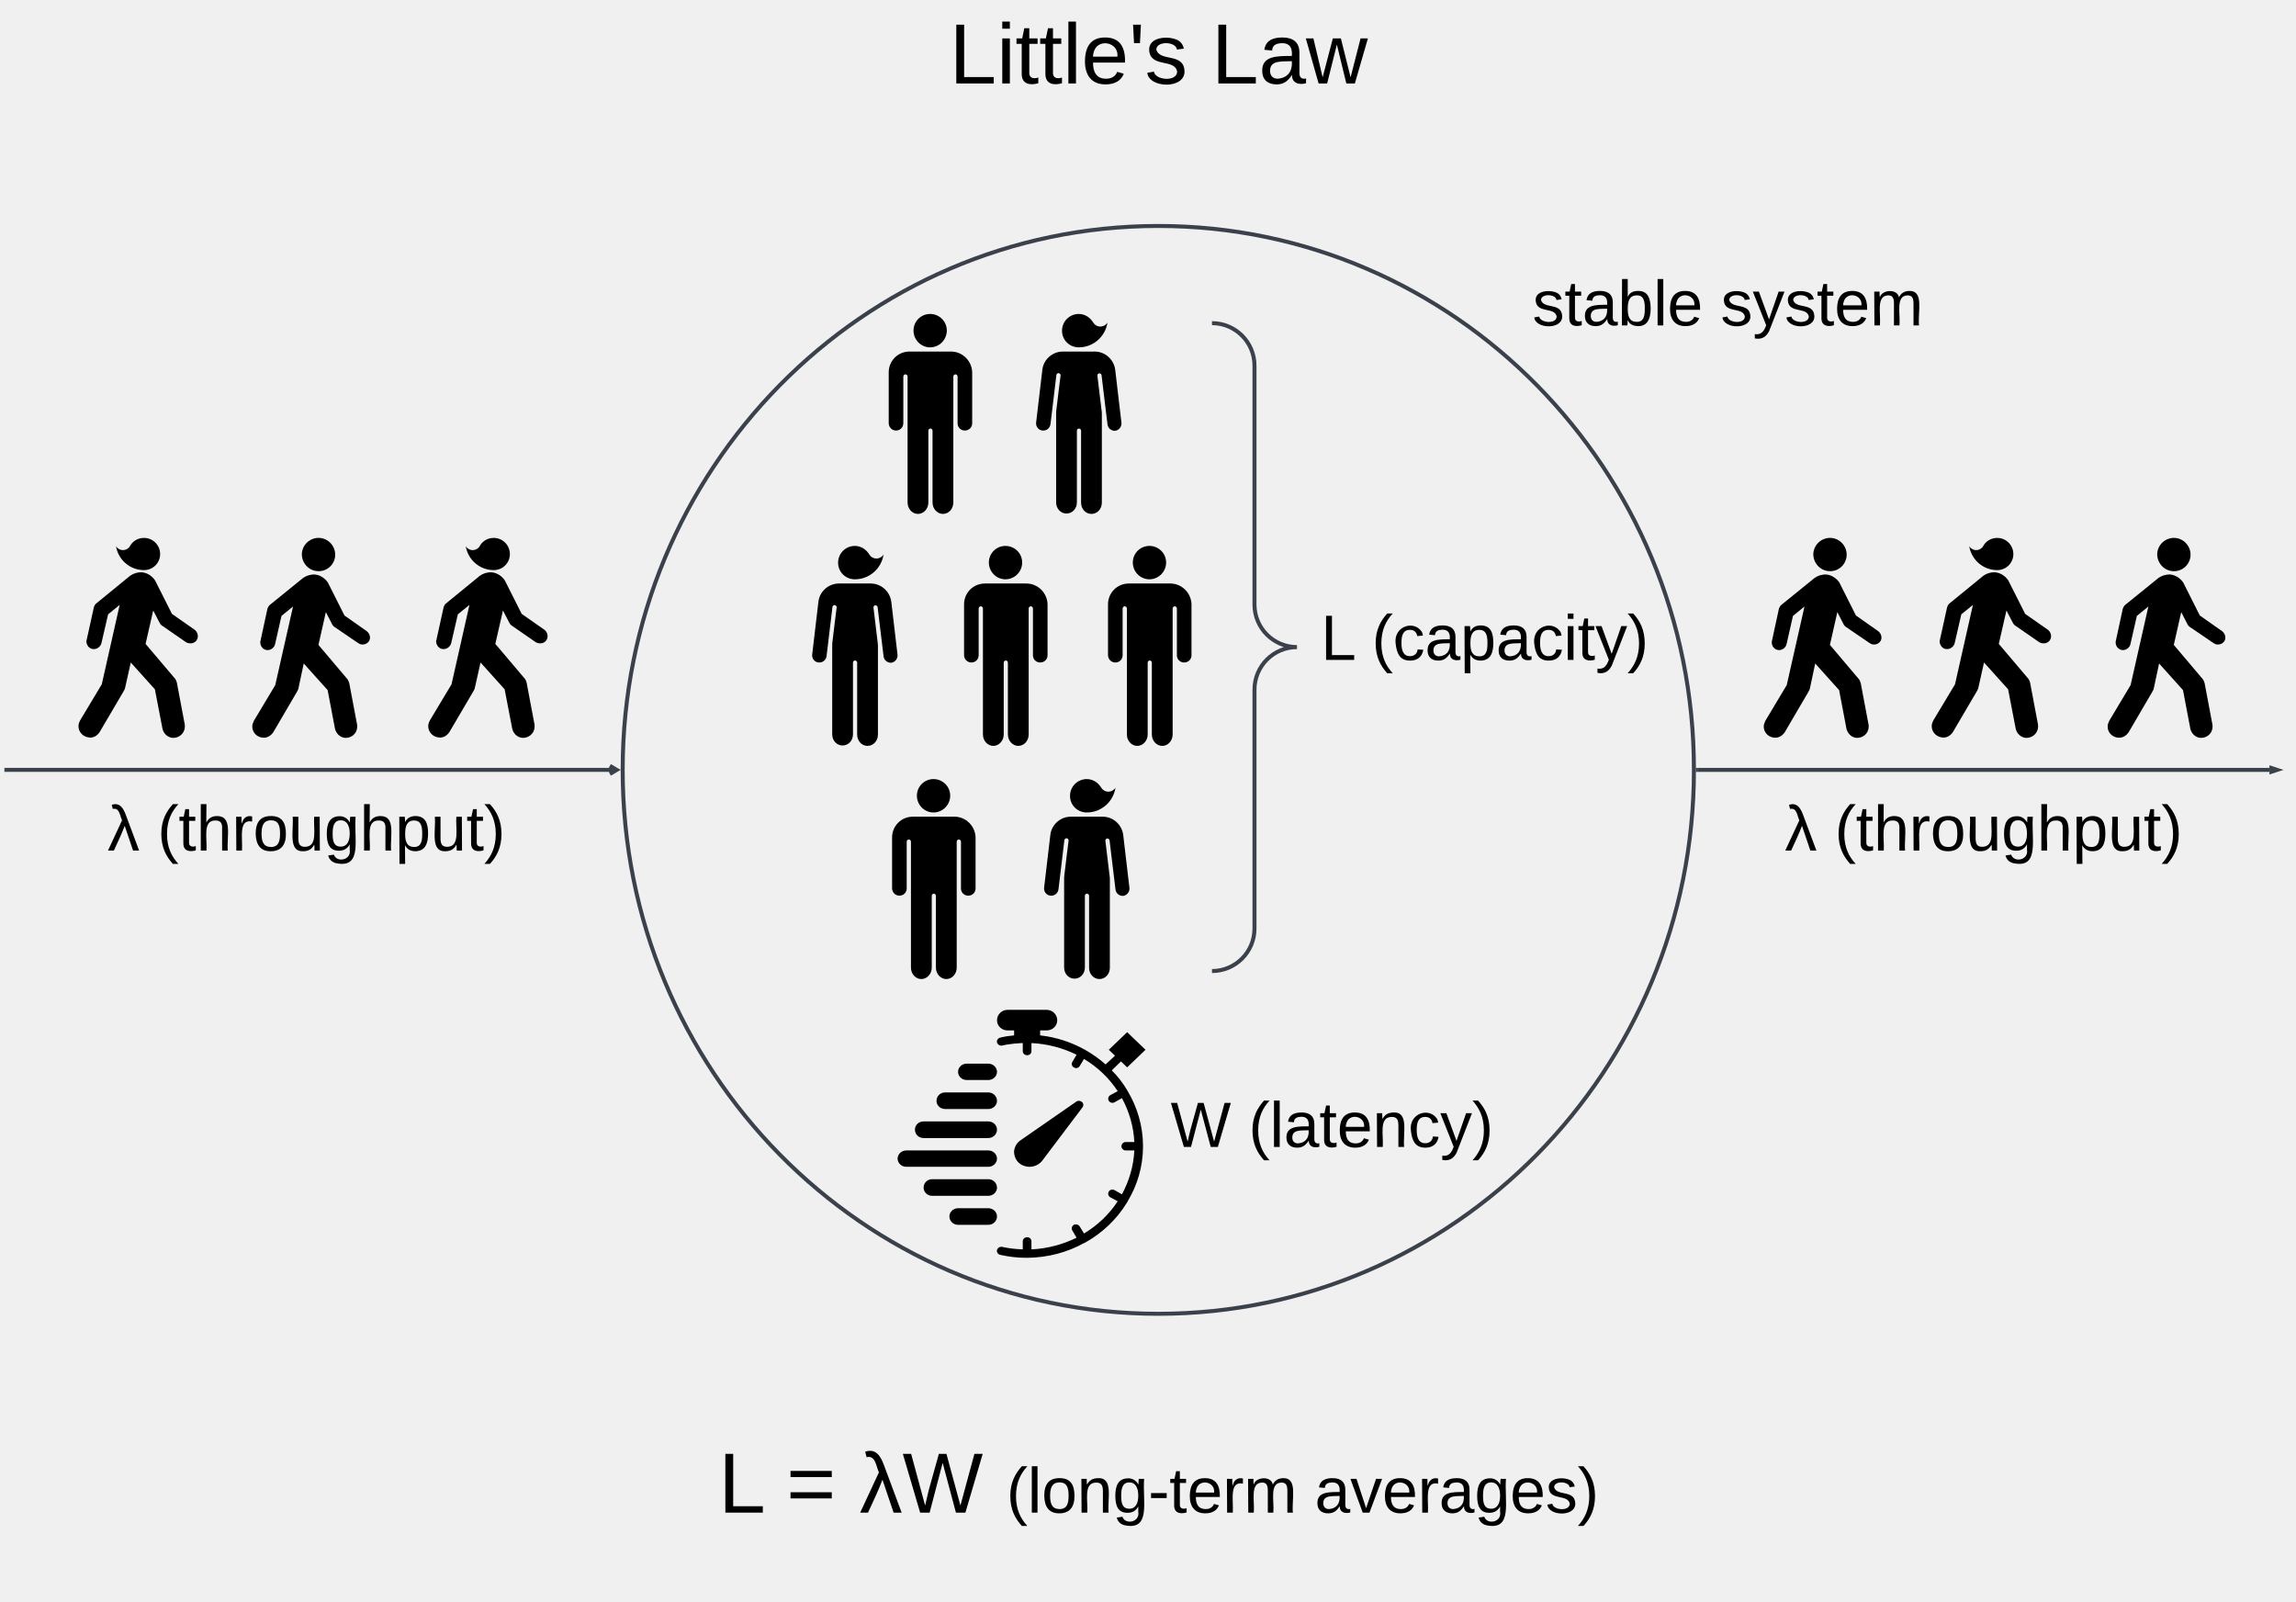
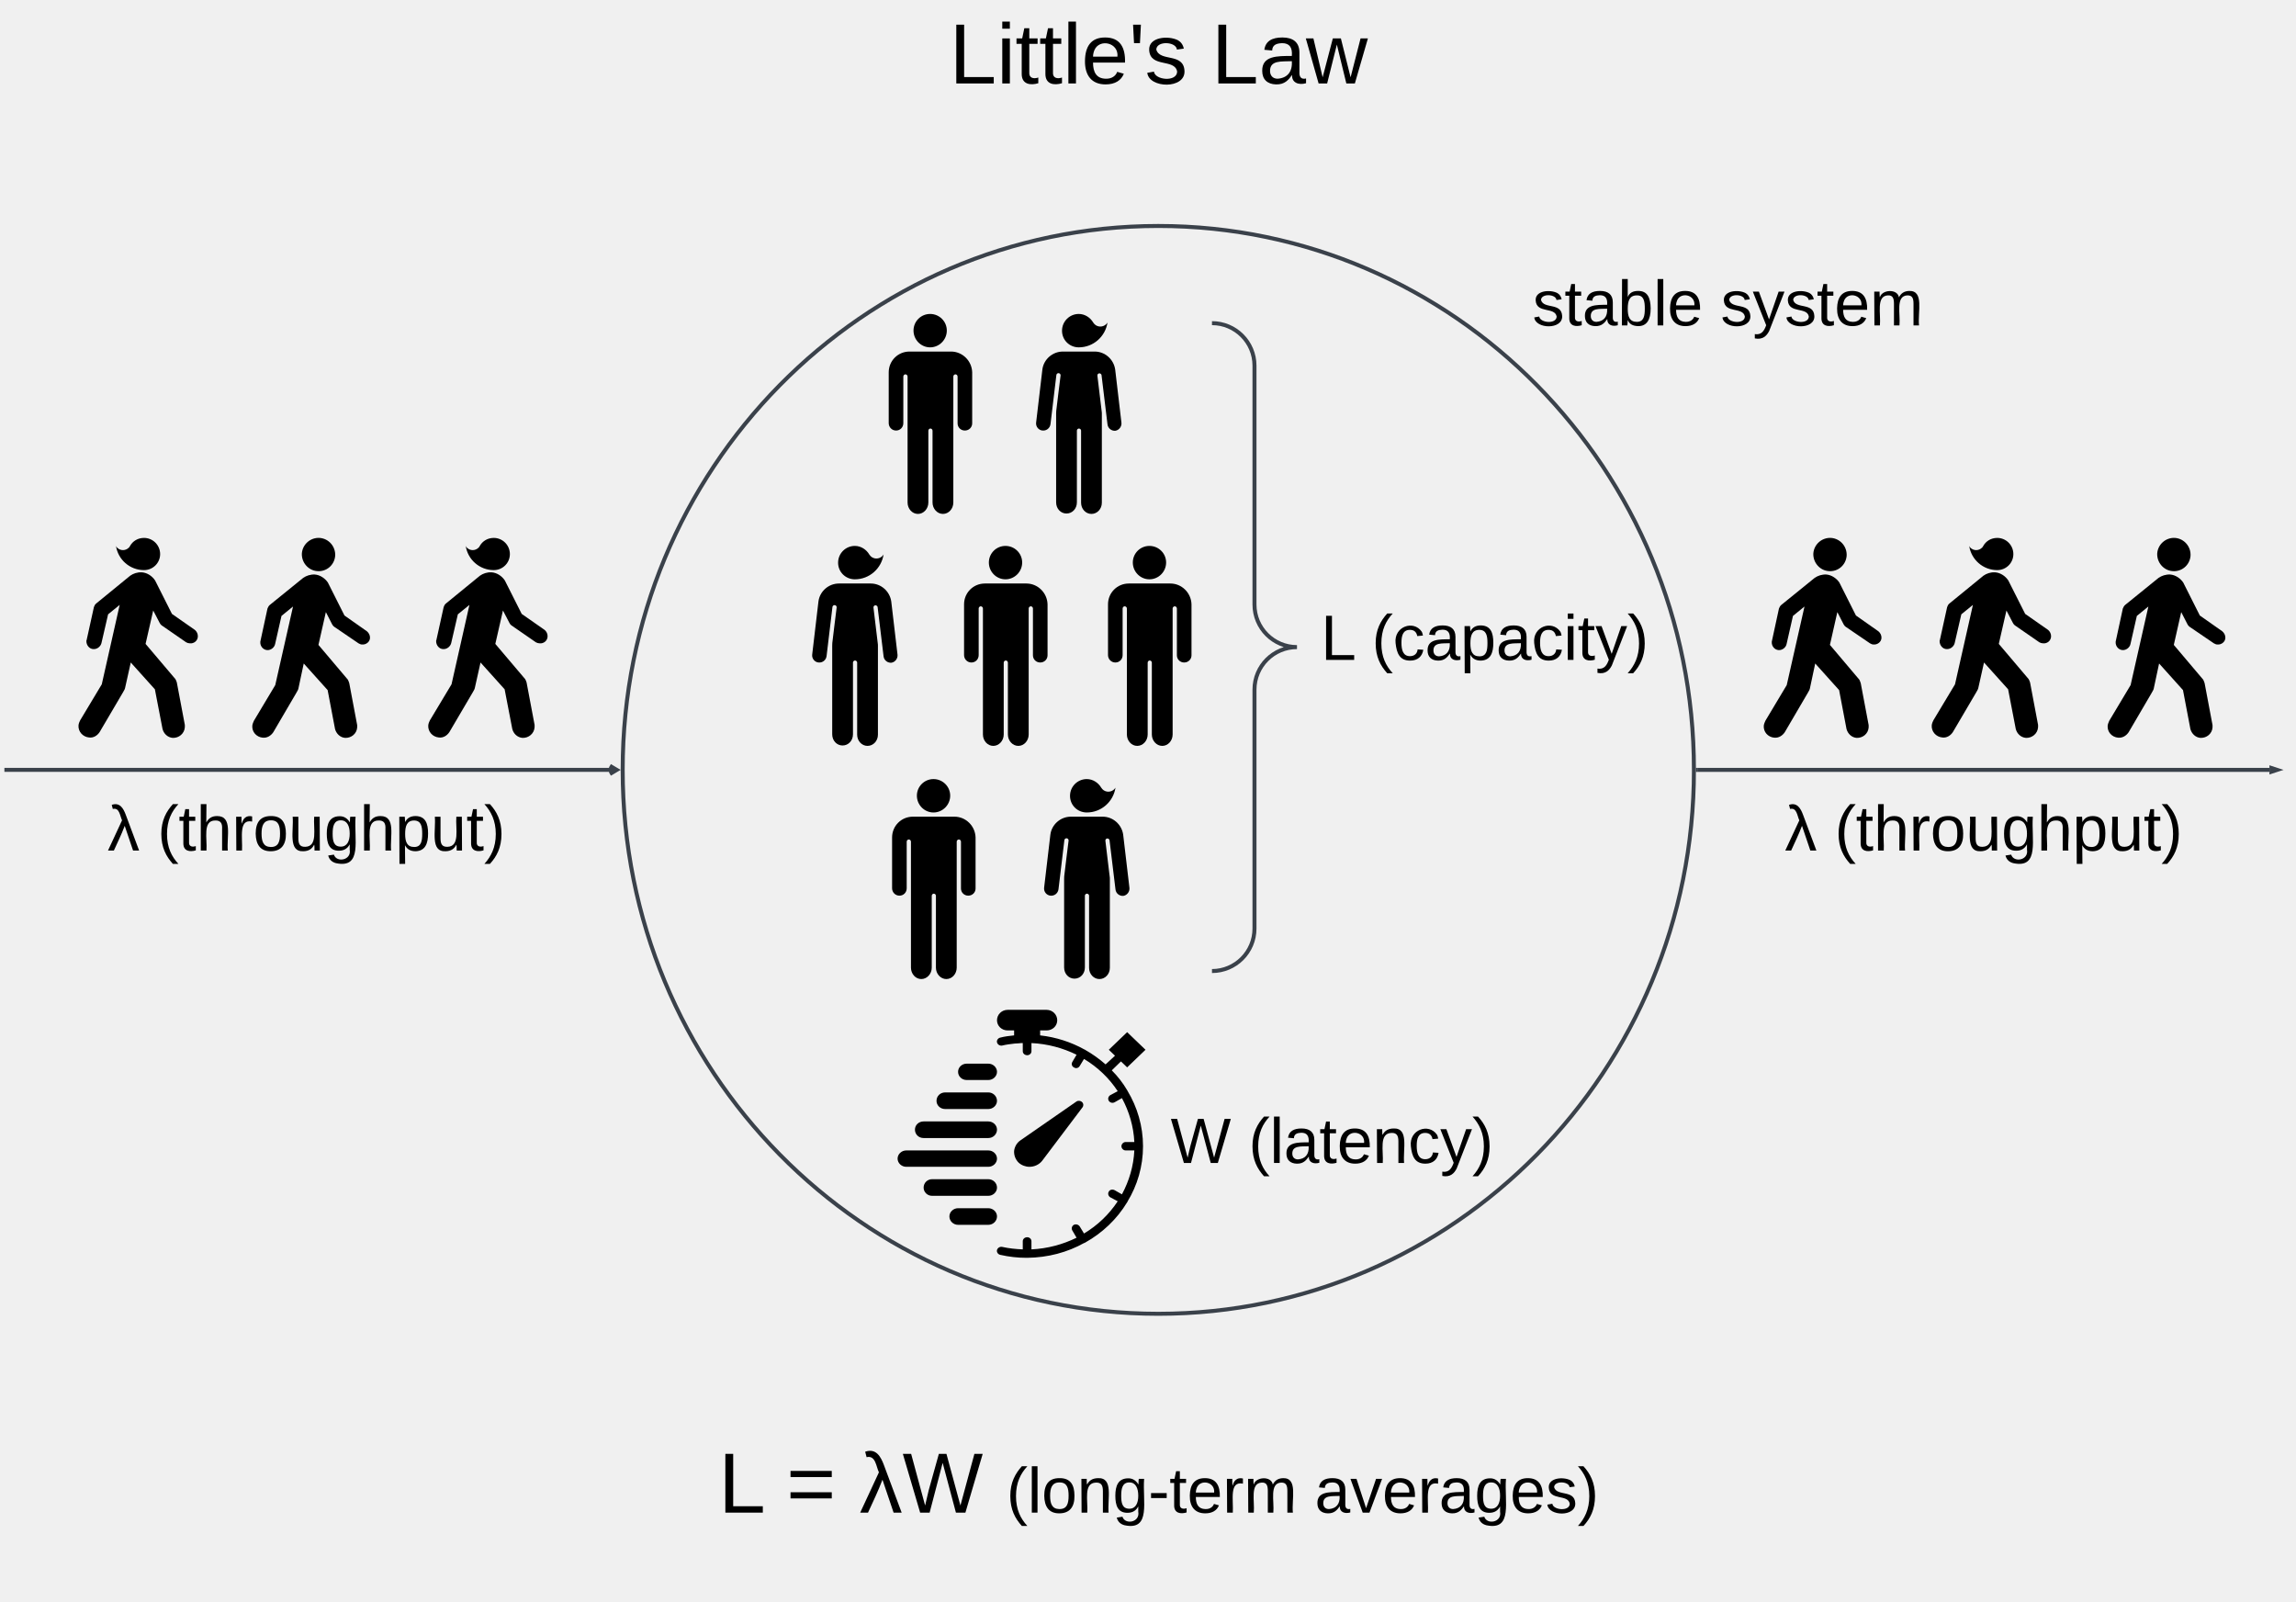
<svg xmlns="http://www.w3.org/2000/svg" xmlns:ns1="lucid" xmlns:xlink="http://www.w3.org/1999/xlink" width="5742" height="4004">
  <g transform="translate(67051 48565)" ns1:page-tab-id="0_0">
    <path d="M-62814.66-46640c0 750.72-600.1 1360-1339.55 1360-739.44 0-1339.56-609.28-1339.56-1360s600.12-1360 1339.55-1360c739.42 0 1339.54 609.28 1339.54 1360z" stroke="#3a414a" stroke-width="10" fill-opacity="0" />
    <path d="M-64536.45-47200c22.97 0 41.76 18.5 41.76 41.5s-18.78 42-41.75 42c-22.96 0-41.54-19-41.54-42s18.6-41.5 41.55-41.5zm52.4 94H-64588c-28.83 0-52 23-52 52v127c0 10 7.93 18.5 18.37 18.5 10.23 0 18.17-8 18.17-18.5v-116.5c0-3 2.5-5.5 5.2-5.5 2.94 0 5.44 2.5 5.44 5.5v315c0 15.5 11.5 28.5 25.9 28.5 14.4 0 26.1-13 26.1-28.5v-179.5c0-3 2.28-5.5 5.2-5.5 2.93 0 5.23 2.5 5.23 5.5v179.5c0 15.5 11.7 28.5 26.1 28.5 14.4 0 25.9-13 25.9-28.5v-315c0-3 2.5-5.5 5.42-5.5 2.7 0 5.22 2.5 5.22 5.5v117c0 10 7.93 18 18.16 18 10.44 0 18.37-8 18.37-18v-127.5c-.83-29-24.63-52-52.82-52zM-64724.9-47780c22.97 0 41.76 18.5 41.76 41.5s-18.8 42-41.75 42c-22.96 0-41.54-19-41.54-42s18.58-41.5 41.55-41.5zm52.4 94h-103.96c-28.8 0-51.98 23-51.98 52v127c0 10 7.93 18.5 18.37 18.5 10.23 0 18.16-8 18.16-18.5v-116.5c0-3 2.5-5.5 5.2-5.5 2.93 0 5.44 2.5 5.44 5.5v315c0 15.5 11.48 28.5 25.9 28.5 14.4 0 26.08-13 26.08-28.5v-179.5c0-3 2.3-5.5 5.22-5.5 2.93 0 5.22 2.5 5.22 5.5v179.5c0 15.5 11.7 28.5 26.1 28.5 14.4 0 25.9-13 25.9-28.5v-315c0-3 2.5-5.5 5.4-5.5 2.73 0 5.23 2.5 5.23 5.5v117c0 10 7.93 18 18.16 18 10.44 0 18.37-8 18.37-18v-127.5c-.83-29-24.64-52-52.82-52zM-64176.45-47200c22.97 0 41.76 18.5 41.76 41.5s-18.78 42-41.75 42c-22.96 0-41.54-19-41.54-42s18.6-41.5 41.55-41.5zm52.4 94H-64228c-28.83 0-52 23-52 52v127c0 10 7.93 18.5 18.37 18.5 10.23 0 18.17-8 18.17-18.5v-116.5c0-3 2.5-5.5 5.2-5.5 2.94 0 5.44 2.5 5.44 5.5v315c0 15.5 11.5 28.5 25.9 28.5 14.4 0 26.1-13 26.1-28.5v-179.5c0-3 2.28-5.5 5.2-5.5 2.93 0 5.23 2.5 5.23 5.5v179.5c0 15.5 11.7 28.5 26.1 28.5 14.4 0 25.9-13 25.9-28.5v-315c0-3 2.5-5.5 5.42-5.5 2.7 0 5.22 2.5 5.22 5.5v117c0 10 7.93 18 18.16 18 10.44 0 18.37-8 18.37-18v-127.5c-.83-29-24.63-52-52.82-52z" stroke="#000" stroke-opacity="0" stroke-width="2.03" />
    <path d="M-62804.66-46640h1429.2" stroke="#3a414a" stroke-width="10" fill="none" />
    <path d="M-62804.53-46635h-5.23l.1-4.97-.05-5.03h5.17z" stroke="#3a414a" stroke-width=".05" fill="#3a414a" />
    <path d="M-61356.18-46640l-14.27 4.64v-9.28z" stroke="#3a414a" stroke-width="10" fill="#3a414a" />
    <path d="M-65507.85-46640H-67035M-65525.8-46629.82l17.22-10.18-17.2-10.18M-67034.87-46640h-5.13" stroke="#3a414a" stroke-width="10" fill="none" />
    <path d="M-64716.45-46617c22.97 0 41.76 18.5 41.76 41.5s-18.78 42-41.75 42c-22.96 0-41.54-19-41.54-42s18.6-41.5 41.55-41.5zm52.4 94H-64768c-28.83 0-52 23-52 52v127c0 10 7.93 18.5 18.37 18.5 10.23 0 18.17-8 18.17-18.5v-116.5c0-3 2.5-5.5 5.2-5.5 2.94 0 5.44 2.5 5.44 5.5v315c0 15.5 11.5 28.5 25.9 28.5 14.4 0 26.1-13 26.1-28.5v-179.5c0-3 2.28-5.5 5.2-5.5 2.93 0 5.23 2.5 5.23 5.5v179.5c0 15.5 11.7 28.5 26.1 28.5 14.4 0 25.9-13 25.9-28.5v-315c0-3 2.5-5.5 5.42-5.5 2.7 0 5.22 2.5 5.22 5.5v117c0 10 7.93 18 18.16 18 10.44 0 18.37-8 18.37-18v-127.5c-.83-29-24.63-52-52.82-52z" stroke="#000" stroke-opacity="0" stroke-width="2.03" />
    <path d="M-64020-47751a6 6 0 0 1 6-6h1156.44a6 6 0 0 1 6 6v1608a6 6 0 0 1-6 6H-64014a6 6 0 0 1-6-6z" fill="none" />
    <path d="M-64020-46137c58.7 0 106.3-47.6 106.3-106.3v-597.4c0-58.7 47.6-106.3 106.3-106.3-58.7 0-106.3-47.6-106.3-106.3v-597.4c0-58.7-47.6-106.3-106.3-106.3" stroke="#3a414a" stroke-width="10" fill="none" />
    <use xlink:href="#a" transform="matrix(1,0,0,1,-63792.392,-47752) translate(0 837)" />
    <use xlink:href="#b" transform="matrix(1,0,0,1,-63792.392,-47752) translate(44.44444 837)" />
    <use xlink:href="#c" transform="matrix(1,0,0,1,-63792.392,-47752) translate(172 837)" />
    <path d="M-66874.66-46701a6 6 0 0 1 6-6h1168a6 6 0 0 1 6 6v455a6 6 0 0 1-6 6h-1168a6 6 0 0 1-6-6z" stroke="#000" stroke-opacity="0" stroke-width="10" fill="#fff" fill-opacity="0" />
    <use xlink:href="#d" transform="matrix(1,0,0,1,-66869.657,-46702) translate(87.88889 263.6719)" />
    <use xlink:href="#e" transform="matrix(1,0,0,1,-66869.657,-46702) translate(212.3333 263.6719)" />
    <path d="M-66257.52-47137c22.37 2 42.68-14.5 44.74-38 1.47-22.5-15-43-38.56-45-22.37-1.5-42.68 15-44.74 38.5-1.18 23 16.2 43 38.56 44.5m-35.32 17c7.94-5.5 17.95-9 29.14-8.5 13.54 1 25.9 10 32.67 20l41.5 82.5 56.22 39.5c4.7 4 7.94 10 7.65 16.5-.3 10-10 17.5-20.3 16.5-2.66 0-5.9-1.5-8.55-3l-60.93-41.5c-1.77-1.5-3.83-3.5-4.7-5.5l-15.9-31-18.55 82 73.6 87c1.46 3 2.64 6 3.52 9l19.72 104.5v6c-1.17 15.5-14.42 26.5-30.02 26-12.66-1-22.08-10.5-25.3-22l-18.56-97.5-59.75-66.5-13.54 63.5c-.6 3-4.72 9-5.9 11.5l-56.8 97c-5.9 8.5-15.02 14.5-26.2 13.5-15.9-1.5-27.38-14.5-26.2-30 .6-5 2.65-9 4.12-12.5l53.28-89 44.44-196.5-28.84 23.5-15.9 70c-1.47 8.5-10.3 16-19.72 15.5-10.3-.5-17.95-10-17.36-20 0-.5 0-2 .3-2.5l17.65-81.5c1.47-3.5 2.94-6.5 5.9-9l83.3-67.5zM-62477.52-47137c22.37 2 42.68-14.5 44.74-38 1.47-22.5-15-43-38.56-45-22.37-1.5-42.68 15-44.74 38.5-1.18 23 16.2 43 38.56 44.5m-35.32 17c7.94-5.5 17.95-9 29.14-8.5 13.54 1 25.9 10 32.67 20l41.5 82.5 56.22 39.5c4.7 4 7.94 10 7.65 16.5-.3 10-10 17.5-20.3 16.5-2.66 0-5.9-1.5-8.55-3l-60.93-41.5c-1.76-1.5-3.82-3.5-4.7-5.5l-15.9-31-18.55 82 73.6 87c1.46 3 2.64 6 3.52 9l19.72 104.5v6c-1.17 15.5-14.42 26.5-30.02 26-12.66-1-22.08-10.5-25.3-22l-18.56-97.5-59.75-66.5-13.54 63.5c-.6 3-4.72 9-5.9 11.5l-56.8 97c-5.9 8.5-15.02 14.5-26.2 13.5-15.9-1.5-27.38-14.5-26.2-30 .6-5 2.65-9 4.12-12.5l53.28-89 44.44-196.5-28.84 23.5-15.9 70c-1.47 8.5-10.3 16-19.72 15.5-10.3-.5-17.95-10-17.36-20 0-.5 0-2 .3-2.5l17.65-81.5c1.47-3.5 2.94-6.5 5.9-9l83.3-67.5zM-61617.52-47137c22.37 2 42.68-14.5 44.74-38 1.47-22.5-15-43-38.56-45-22.37-1.5-42.68 15-44.74 38.5-1.18 23 16.2 43 38.56 44.5m-35.32 17c7.94-5.5 17.95-9 29.14-8.5 13.54 1 25.9 10 32.67 20l41.5 82.5 56.22 39.5c4.7 4 7.94 10 7.65 16.5-.3 10-10 17.5-20.3 16.5-2.66 0-5.9-1.5-8.55-3l-60.93-41.5c-1.76-1.5-3.82-3.5-4.7-5.5l-15.9-31-18.55 82 73.6 87c1.46 3 2.64 6 3.52 9l19.72 104.5v6c-1.17 15.5-14.42 26.5-30.02 26-12.66-1-22.08-10.5-25.3-22l-18.56-97.5-59.75-66.5-13.54 63.5c-.6 3-4.72 9-5.9 11.5l-56.8 97c-5.9 8.5-15.02 14.5-26.2 13.5-15.9-1.5-27.38-14.5-26.2-30 .6-5 2.65-9 4.12-12.5l53.28-89 44.44-196.5-28.84 23.5-15.9 70c-1.47 8.5-10.3 16-19.72 15.5-10.3-.5-17.95-10-17.36-20 0-.5 0-2 .3-2.5l17.65-81.5c1.47-3.5 2.94-6.5 5.9-9l83.3-67.5z" stroke="#000" stroke-opacity="0" stroke-width="2.02" />
    <path d="M-66725.43-47125.5c7.76-5.5 17.9-9 28.95-8.5 14.33 1 26.57 10 33.43 20.5l42.08 83.5 57.3 40c4.78 4 7.76 10 7.47 16.5-.3 10.5-9.85 18.5-20.6 17-2.68 0-5.97-1-8.65-2.5l-61.48-42.5c-1.8-1.5-3.6-3.5-4.78-6l-16.13-31-19.1 83.5 74.62 88c1.48 2.5 2.67 5.5 3.57 8.5l20 106v6c-1.2 16-14.93 27-30.15 26.5-12.83-1-22.68-10.5-25.67-22.5l-19.1-99-60.3-67-14.3 64c-.3 3-4.8 9.5-5.68 11.5l-57.9 98.5c-5.67 8.5-15.22 15-26.26 13.5-16.1-1.5-27.75-15-26.56-30.5.6-5 2.4-9 4.18-12.5l54.02-90 44.77-198.5-28.94 23.5-16.42 71c-1.5 8.5-10.14 16.5-20 16-10.14 0-18.2-9.5-17.9-20.5 0 0 0-1.5.6-2l18.2-82.5c1.2-3.5 2.7-6.5 5.67-9l85.07-69.5zM-66760.94-47200c5.07 34 34.32 60.5 70.13 60.5 22.38 0 40.3-18 40.3-40 0-22.5-18.22-40.5-40.3-40.5-15.53 0-28.36 8-35.22 20.5-.6 1.5-1.8 3-3 4-8.05 8-20.88 8-28.94 0-1.5-1.5-2.4-3-2.98-4.5zM-62090.77-47125.5c7.76-5.5 17.9-9 28.95-8.5 14.33 1 26.56 10 33.43 20.5l42.1 83.5 57.3 40c4.77 4 7.75 10 7.45 16.5-.3 10.5-9.84 18.5-20.6 17-2.68 0-5.96-1-8.64-2.5l-61.48-42.5c-1.8-1.5-3.58-3.5-4.77-6l-16.12-31-19.1 83.5 74.6 88c1.5 2.5 2.7 5.5 3.6 8.5l20 106v6c-1.2 16-14.93 27-30.15 26.5-12.83-1-22.68-10.5-25.67-22.5l-19.1-99-60.28-67-14.32 64c-.3 3-4.78 9.5-5.67 11.5l-57.9 98.5c-5.67 8.5-15.22 15-26.27 13.5-16.1-1.5-27.75-15-26.56-30.5.6-5 2.4-9 4.18-12.5l54.02-90 44.77-198.5-28.95 23.5-16.42 71c-1.5 8.5-10.15 16.5-20 16-10.14 0-18.2-9.5-17.9-20.5 0 0 0-1.5.6-2l18.2-82.5c1.2-3.5 2.7-6.5 5.67-9l85.06-69.5zM-62126.3-47200c5.1 34 34.34 60.5 70.15 60.5 22.4 0 40.3-18 40.3-40 0-22.5-18.2-40.5-40.3-40.5-15.52 0-28.35 8-35.22 20.5-.6 1.5-1.8 3-2.98 4-8.06 8-20.9 8-28.95 0-1.5-1.5-2.4-3-3-4.5z" stroke="#000" stroke-opacity="0" stroke-width="3.95" />
    <path d="M-64284.5-47754.5c-8.14 8-21.4 8-29.3 0-1.28-1.5-2.35-3-3.2-4-7.27-12.5-20.95-21.5-36.13-21.5-22.87 0-41.9 18.5-41.9 42 0 23 18.4 41.5 41.9 41.5 36.55 0 66.48-27 71.82-62-.86 1.5-2.14 2.5-3.2 4zm38.03 246l-15.6-132.5c-3.63-25.5-25.44-45-51.3-45h-79.5c-25.88 0-48.1 19.5-51.3 45l-15.62 132.5c-1.27 10 6 19 15.83 20 10.05 1 18.8-6 20.1-16l14.74-123c.43-2.5 2.57-4.5 5.35-4.5 2.77 0 5.13 2.5 5.13 5v1s-10.9 87-10.9 89c-.22 2.5-.22 4.5-.22 6.5v221.5c0 16 11.54 28 25.86 28 14.53 0 26.07-12 26.07-28v-179.5c0-2.5 2.35-5 5.13-5s5.34 2.5 5.34 5v180.5c0 15.5 11.55 28 25.87 28 14.54 0 26.08-12.5 26.08-28v-222c0-2 0-4.5-.42-6.5-.43-2-10.7-89-10.7-89v-1c0-3 2.36-5 5.14-5 2.35 0 4.5 2 5.13 4l14.96 123.5c1.06 10 10.25 17 19.87 16 8.98-1.5 16.25-10.5 14.96-20.5zM-64264.5-46591.5c-8.14 8-21.4 8-29.3 0-1.28-1.5-2.35-3-3.2-4-7.27-12.5-20.95-21.5-36.13-21.5-22.87 0-41.9 18.5-41.9 42 0 23 18.4 41.5 41.9 41.5 36.55 0 66.48-27 71.82-62-.86 1.5-2.14 2.5-3.2 4zm38.03 246l-15.6-132.5c-3.63-25.5-25.44-45-51.3-45h-79.5c-25.88 0-48.1 19.5-51.3 45l-15.62 132.5c-1.27 10 6 19 15.83 20 10.05 1 18.8-6 20.1-16l14.74-123c.43-2.5 2.57-4.5 5.35-4.5 2.77 0 5.13 2.5 5.13 5v1s-10.9 87-10.9 89c-.22 2.5-.22 4.5-.22 6.5v221.5c0 16 11.54 28 25.86 28 14.53 0 26.07-12 26.07-28v-179.5c0-2.5 2.35-5 5.13-5s5.34 2.5 5.34 5v180.5c0 15.5 11.55 28 25.87 28 14.54 0 26.08-12.5 26.08-28v-222c0-2 0-4.5-.42-6.5-.43-2-10.7-89-10.7-89v-1c0-3 2.36-5 5.14-5 2.35 0 4.5 2 5.13 4l14.96 123.5c1.06 10 10.25 17 19.87 16 8.98-1.5 16.25-10.5 14.96-20.5zM-64844.5-47174.5c-8.14 8-21.4 8-29.3 0-1.28-1.5-2.35-3-3.2-4-7.27-12.5-20.95-21.5-36.13-21.5-22.87 0-41.9 18.5-41.9 42 0 23 18.4 41.5 41.9 41.5 36.55 0 66.48-27 71.82-62-.86 1.5-2.14 2.5-3.2 4zm38.03 246l-15.6-132.5c-3.63-25.5-25.44-45-51.3-45h-79.5c-25.88 0-48.1 19.5-51.3 45l-15.62 132.5c-1.27 10 6 19 15.83 20 10.05 1 18.8-6 20.1-16l14.74-123c.43-2.5 2.57-4.5 5.35-4.5 2.77 0 5.13 2.5 5.13 5v1s-10.9 87-10.9 89c-.22 2.5-.22 4.5-.22 6.5v221.5c0 16 11.54 28 25.86 28 14.53 0 26.07-12 26.07-28v-179.5c0-2.5 2.35-5 5.13-5s5.34 2.5 5.34 5v180.5c0 15.5 11.55 28 25.87 28 14.54 0 26.08-12.5 26.08-28v-222c0-2 0-4.5-.42-6.5-.43-2-10.7-89-10.7-89v-1c0-3 2.36-5 5.14-5 2.35 0 4.5 2 5.13 4l14.96 123.5c1.06 10 10.25 17 19.87 16 8.98-1.5 16.25-10.5 14.96-20.5z" stroke="#000" stroke-opacity="0" stroke-width="2" />
    <path d="M-65850.77-47125.5c7.76-5.5 17.9-9 28.95-8.5 14.33 1 26.56 10 33.43 20.5l42.1 83.5 57.3 40c4.77 4 7.75 10 7.45 16.5-.3 10.5-9.85 18.5-20.6 17-2.68 0-5.96-1-8.65-2.5l-61.48-42.5c-1.8-1.5-3.58-3.5-4.77-6l-16.12-31-19.1 83.5 74.6 88c1.5 2.5 2.7 5.5 3.6 8.5l20 106v6c-1.2 16-14.93 27-30.15 26.5-12.83-1-22.68-10.5-25.67-22.5l-19.1-99-60.28-67-14.32 64c-.3 3-4.78 9.5-5.67 11.5l-57.9 98.5c-5.67 8.5-15.23 15-26.27 13.5-16.1-1.5-27.75-15-26.56-30.5.6-5 2.4-9 4.18-12.5l54.02-90 44.77-198.5-28.95 23.5-16.42 71c-1.5 8.5-10.15 16.5-20 16-10.14 0-18.2-9.5-17.9-20.5 0 0 0-1.5.6-2l18.2-82.5c1.2-3.5 2.7-6.5 5.67-9l85.06-69.5zM-65886.3-47200c5.1 34 34.34 60.5 70.15 60.5 22.38 0 40.3-18 40.3-40 0-22.5-18.2-40.5-40.3-40.5-15.52 0-28.35 8-35.22 20.5-.6 1.5-1.8 3-2.98 4-8.06 8-20.9 8-28.95 0-1.5-1.5-2.4-3-3-4.5z" stroke="#000" stroke-opacity="0" stroke-width="3.95" />
-     <path d="M-64220-45874a6 6 0 0 1 6-6h988a6 6 0 0 1 6 6v288a6 6 0 0 1-6 6h-988a6 6 0 0 1-6-6z" stroke="#000" stroke-opacity="0" stroke-width="10" fill="#fff" fill-opacity="0" />
-     <use xlink:href="#f" transform="matrix(1,0,0,1,-64215,-45875) translate(91.44444 177.8438)" />
-     <use xlink:href="#g" transform="matrix(1,0,0,1,-64215,-45875) translate(286.5556 177.8438)" />
+     <path d="M-64220-45834a6 6 0 0 1 6-6h988a6 6 0 0 1 6 6v288a6 6 0 0 1-6 6h-988a6 6 0 0 1-6-6z" stroke="#000" stroke-opacity="0" stroke-width="10" fill="#fff" fill-opacity="0" />
+     <use xlink:href="#f" transform="matrix(1,0,0,1,-64215,-45835) translate(91.44444 177.8438)" />
+     <use xlink:href="#g" transform="matrix(1,0,0,1,-64215,-45835) translate(286.5556 177.8438)" />
    <path d="M-62680-46701a6 6 0 0 1 6-6h1168a6 6 0 0 1 6 6v455a6 6 0 0 1-6 6h-1168a6 6 0 0 1-6-6z" stroke="#000" stroke-opacity="0" stroke-width="10" fill="#fff" fill-opacity="0" />
    <use xlink:href="#d" transform="matrix(1,0,0,1,-62675,-46702) translate(87.88889 263.6719)" />
    <use xlink:href="#e" transform="matrix(1,0,0,1,-62675,-46702) translate(212.3333 263.6719)" />
    <path d="M-65693.76-45054a6 6 0 0 1 6-6h3068a6 6 0 0 1 6 6v462a6 6 0 0 1-6 6h-3068a6 6 0 0 1-6-6z" stroke="#000" stroke-opacity="0" stroke-width="10" fill="#fff" fill-opacity="0" />
    <use xlink:href="#h" transform="matrix(1,0,0,1,-65688.755,-45055) translate(434.037 272.1667)" />
    <use xlink:href="#i" transform="matrix(1,0,0,1,-65688.755,-45055) translate(604.1111 272.1667)" />
    <use xlink:href="#j" transform="matrix(1,0,0,1,-65688.755,-45055) translate(787.8148 272.1667)" />
    <use xlink:href="#k" transform="matrix(1,0,0,1,-65688.755,-45055) translate(1154.63 272.1667)" />
    <use xlink:href="#l" transform="matrix(1,0,0,1,-65688.755,-45055) translate(1925.741 272.1667)" />
    <path d="M-64744.2-48534a6 6 0 0 1 6-6h1168a6 6 0 0 1 6 6v254a6 6 0 0 1-6 6h-1168a6 6 0 0 1-6-6z" stroke="#000" stroke-opacity="0" stroke-width="10" fill="#fff" fill-opacity="0" />
    <use xlink:href="#m" transform="matrix(1,0,0,1,-64739.206,-48535) translate(62.03704 178.6667)" />
    <use xlink:href="#n" transform="matrix(1,0,0,1,-64739.206,-48535) translate(717.4444 178.6667)" />
    <path d="M-63320-48014a6 6 0 0 1 6-6h1168a6 6 0 0 1 6 6v455a6 6 0 0 1-6 6h-1168a6 6 0 0 1-6-6z" stroke="#000" stroke-opacity="0" stroke-width="10" fill="#fff" fill-opacity="0" />
    <g>
      <use xlink:href="#o" transform="matrix(1,0,0,1,-63315,-48015) translate(96.55556 263.6719)" />
      <use xlink:href="#p" transform="matrix(1,0,0,1,-63315,-48015) translate(567.2222 263.6719)" />
    </g>
    <path d="M-64444.8-45662.42l101.07-133.92c3.1-4.34 2.48-9.92-1.24-13.02-3.72-3.72-9.92-4.34-14.26-1.24l-139.5 96.72c-9.3 6.2-14.88 16.12-16.12 26.66-.62 11.16 3.72 21.7 11.16 29.14 7.45 6.82 17.37 10.54 27.3 10.54 12.4 0 24.17-5.58 31.6-14.88z" stroke="#000" stroke-opacity="0" stroke-width="8.33" />
    <path d="M-64231.5-45837.88v-.62l-.63-.62c-10.54-17.98-23.56-34.72-38.44-49.6l22.94-22.32 15.5 14.88 45.88-44.02-45.88-44.02-45.88 44.02 15.5 14.88-23.57 21.7c-15.5-13.64-32.86-26.04-51.46-36.58-.62 0-.62-.62-.62-.62h-.62c-33.48-18.6-71.3-31-110.98-35.34v-12.4h16.12c14.88 0 26.66-11.16 26.66-25.42 0-14.26-11.78-26.04-26.66-26.04h-97.34c-14.88 0-26.66 11.78-26.66 26.04s11.78 25.42 26.66 25.42h16.12v12.4c-11.78 1.24-22.94 2.48-34.72 5.58-5.58 1.24-9.3 6.82-8.06 11.78 1.24 5.58 7.44 9.3 13.02 8.06 9.9-2.48 20.45-3.72 31-4.96l10.53-.62c3.72-.62 6.82-.62 9.92-.62v20.46c0 5.58 4.96 9.92 11.16 9.92 5.6 0 10.55-4.34 10.55-9.92v-20.46c40.3 1.86 78.74 12.4 112.84 29.14l-10.55 17.98c-3.1 4.96-1.24 11.16 3.72 13.64 1.86 1.24 3.72 1.86 5.58 1.86 3.72 0 7.44-1.86 9.3-5.58l10.54-17.36c34.1 20.46 62.6 47.74 84.3 80.6l-18.6 9.92c-4.95 3.1-6.8 9.3-3.7 14.26 1.85 3.1 5.57 4.96 9.3 4.96 1.85 0 3.7-.62 4.95-1.24l18.6-10.54c17.98 33.48 29.14 70.68 31 109.74h-21.7c-5.58 0-10.54 4.96-10.54 10.54 0 5.58 4.97 10.54 10.55 10.54h21.7c-1.86 39.06-13.02 76.26-31 109.74l-18.6-10.54c-4.96-2.48-11.78-1.24-14.26 3.72-3.1 4.96-1.25 11.16 3.7 14.26l18.6 9.92c-21.7 32.86-50.2 60.14-84.3 80.6l-10.55-17.36c-3.1-4.96-9.3-6.82-14.88-4.34-4.96 3.1-6.82 9.3-3.72 14.26l10.54 17.98c-34.1 16.74-72.55 27.28-112.85 29.14v-20.46c0-5.58-4.96-9.92-10.54-9.92-6.2 0-11.15 4.34-11.15 9.92v20.46c-17.36-.62-34.72-2.48-51.46-6.2-5.6-1.24-11.8 2.48-13.03 8.06-1.24 4.96 2.48 10.54 8.06 11.78 21.7 4.96 43.4 7.44 65.72 7.44H-64482c52.1-.62 100.45-13.64 142.6-37.2h1.25s0-.62.62-.62c43.4-24.18 79.98-58.9 105.4-101.06 0 0 .62 0 .62-.62v-.62c24.8-40.92 39.05-88.04 39.05-138.88 0-50.22-14.26-97.96-39.06-138.88z" stroke="#000" stroke-opacity="0" stroke-width="8.33" />
    <path d="M-64579.33-45905.46h-53.94c-12.4 0-21.7 9.3-21.7 20.46s9.3 20.46 21.7 20.46h53.94c11.78 0 21.7-9.3 21.7-20.46s-9.92-20.46-21.7-20.46zM-64579.33-45833.54h-107.88c-12.4 0-21.7 9.3-21.7 21.08 0 11.16 9.3 20.46 21.7 20.46h107.87c11.78 0 21.7-9.3 21.7-20.46 0-11.78-9.92-21.08-21.7-21.08zM-64579.33-45761h-161.82c-12.4 0-21.7 9.3-21.7 20.46 0 11.78 9.3 21.08 21.7 21.08h161.82c11.78 0 21.7-9.3 21.7-21.08 0-11.16-9.92-20.46-21.7-20.46zM-64579.33-45688.46h-205.22c-11.78 0-21.7 9.3-21.7 20.46s9.92 20.46 21.7 20.46h205.22c11.78 0 21.7-9.3 21.7-20.46s-9.92-20.46-21.7-20.46zM-64579.33-45616.54h-140.74c-11.78 0-21.08 9.3-21.08 21.08 0 11.16 9.3 20.46 21.08 20.46h140.74c11.78 0 21.7-9.3 21.7-20.46 0-11.78-9.92-21.08-21.7-21.08zM-64579.33-45544h-75.64c-11.78 0-21.7 9.3-21.7 20.46 0 11.78 9.92 21.08 21.7 21.08h75.64c11.78 0 21.7-9.3 21.7-21.08 0-11.16-9.92-20.46-21.7-20.46z" stroke="#000" stroke-opacity="0" stroke-width="8.33" />
    <defs>
      <path d="M30 0v-248h33v221h125V0H30" id="q" />
      <use transform="matrix(0.4444444,0,0,0.4444444,0,0)" xlink:href="#q" id="b" />
      <path d="M87 75C49 33 22-17 22-94c0-76 28-126 65-167h31c-38 41-64 92-64 168S80 34 118 75H87" id="r" />
      <path d="M96-169c-40 0-48 33-48 73s9 75 48 75c24 0 41-14 43-38l32 2c-6 37-31 61-74 61-59 0-76-41-82-99-10-93 101-131 147-64 4 7 5 14 7 22l-32 3c-4-21-16-35-41-35" id="s" />
      <path d="M141-36C126-15 110 5 73 4 37 3 15-17 15-53c-1-64 63-63 125-63 3-35-9-54-41-54-24 1-41 7-42 31l-33-3c5-37 33-52 76-52 45 0 72 20 72 64v82c-1 20 7 32 28 27v20c-31 9-61-2-59-35zM48-53c0 20 12 33 32 33 41-3 63-29 60-74-43 2-92-5-92 41" id="t" />
      <path d="M115-194c55 1 70 41 70 98S169 2 115 4C84 4 66-9 55-30l1 105H24l-1-265h31l2 30c10-21 28-34 59-34zm-8 174c40 0 45-34 45-75s-6-73-45-74c-42 0-51 32-51 76 0 43 10 73 51 73" id="u" />
      <path d="M24-231v-30h32v30H24zM24 0v-190h32V0H24" id="v" />
      <path d="M59-47c-2 24 18 29 38 22v24C64 9 27 4 27-40v-127H5v-23h24l9-43h21v43h35v23H59v120" id="w" />
      <path d="M179-190L93 31C79 59 56 82 12 73V49c39 6 53-20 64-50L1-190h34L92-34l54-156h33" id="x" />
      <path d="M33-261c38 41 65 92 65 168S71 34 33 75H2C39 34 66-17 66-93S39-220 2-261h31" id="y" />
      <g id="c">
        <use transform="matrix(0.4444444,0,0,0.4444444,0,0)" xlink:href="#r" />
        <use transform="matrix(0.4444444,0,0,0.4444444,52.88889,0)" xlink:href="#s" />
        <use transform="matrix(0.4444444,0,0,0.4444444,132.8889,0)" xlink:href="#t" />
        <use transform="matrix(0.4444444,0,0,0.4444444,221.7778,0)" xlink:href="#u" />
        <use transform="matrix(0.4444444,0,0,0.4444444,310.6667,0)" xlink:href="#t" />
        <use transform="matrix(0.4444444,0,0,0.4444444,399.5556,0)" xlink:href="#s" />
        <use transform="matrix(0.4444444,0,0,0.4444444,479.5556,0)" xlink:href="#v" />
        <use transform="matrix(0.4444444,0,0,0.4444444,514.6667,0)" xlink:href="#w" />
        <use transform="matrix(0.4444444,0,0,0.4444444,559.1111,0)" xlink:href="#x" />
        <use transform="matrix(0.4444444,0,0,0.4444444,639.1111,0)" xlink:href="#y" />
      </g>
      <path d="M23-257c46-16 66 21 79 56L177 0h-34L96-139C78-91 56-46 35 0H2l79-170c-12-25-14-73-52-64" id="z" />
      <use transform="matrix(0.4444444,0,0,0.4444444,0,0)" xlink:href="#z" id="d" />
      <path d="M106-169C34-169 62-67 57 0H25v-261h32l-1 103c12-21 28-36 61-36 89 0 53 116 60 194h-32v-121c2-32-8-49-39-48" id="A" />
      <path d="M114-163C36-179 61-72 57 0H25l-1-190h30c1 12-1 29 2 39 6-27 23-49 58-41v29" id="B" />
      <path d="M100-194c62-1 85 37 85 99 1 63-27 99-86 99S16-35 15-95c0-66 28-99 85-99zM99-20c44 1 53-31 53-75 0-43-8-75-51-75s-53 32-53 75 10 74 51 75" id="C" />
      <path d="M84 4C-5 8 30-112 23-190h32v120c0 31 7 50 39 49 72-2 45-101 50-169h31l1 190h-30c-1-10 1-25-2-33-11 22-28 36-60 37" id="D" />
      <path d="M177-190C167-65 218 103 67 71c-23-6-38-20-44-43l32-5c15 47 100 32 89-28v-30C133-14 115 1 83 1 29 1 15-40 15-95c0-56 16-97 71-98 29-1 48 16 59 35 1-10 0-23 2-32h30zM94-22c36 0 50-32 50-73 0-42-14-75-50-75-39 0-46 34-46 75s6 73 46 73" id="E" />
      <g id="e">
        <use transform="matrix(0.4444444,0,0,0.4444444,0,0)" xlink:href="#r" />
        <use transform="matrix(0.4444444,0,0,0.4444444,52.88889,0)" xlink:href="#w" />
        <use transform="matrix(0.4444444,0,0,0.4444444,97.33333,0)" xlink:href="#A" />
        <use transform="matrix(0.4444444,0,0,0.4444444,186.2222,0)" xlink:href="#B" />
        <use transform="matrix(0.4444444,0,0,0.4444444,239.1111,0)" xlink:href="#C" />
        <use transform="matrix(0.4444444,0,0,0.4444444,328,0)" xlink:href="#D" />
        <use transform="matrix(0.4444444,0,0,0.4444444,416.8889,0)" xlink:href="#E" />
        <use transform="matrix(0.4444444,0,0,0.4444444,505.7778,0)" xlink:href="#A" />
        <use transform="matrix(0.4444444,0,0,0.4444444,594.6667,0)" xlink:href="#u" />
        <use transform="matrix(0.4444444,0,0,0.4444444,683.5556,0)" xlink:href="#D" />
        <use transform="matrix(0.4444444,0,0,0.4444444,772.4444,0)" xlink:href="#w" />
        <use transform="matrix(0.4444444,0,0,0.4444444,816.8889,0)" xlink:href="#y" />
      </g>
      <path d="M266 0h-40l-56-210L115 0H75L2-248h35L96-30l15-64 43-154h32l59 218 59-218h35" id="F" />
      <use transform="matrix(0.4444444,0,0,0.4444444,0,0)" xlink:href="#F" id="f" />
      <path d="M24 0v-261h32V0H24" id="G" />
      <path d="M100-194c63 0 86 42 84 106H49c0 40 14 67 53 68 26 1 43-12 49-29l28 8c-11 28-37 45-77 45C44 4 14-33 15-96c1-61 26-98 85-98zm52 81c6-60-76-77-97-28-3 7-6 17-6 28h103" id="H" />
      <path d="M117-194c89-4 53 116 60 194h-32v-121c0-31-8-49-39-48C34-167 62-67 57 0H25l-1-190h30c1 10-1 24 2 32 11-22 29-35 61-36" id="I" />
      <g id="g">
        <use transform="matrix(0.4444444,0,0,0.4444444,0,0)" xlink:href="#r" />
        <use transform="matrix(0.4444444,0,0,0.4444444,52.88889,0)" xlink:href="#G" />
        <use transform="matrix(0.4444444,0,0,0.4444444,88,0)" xlink:href="#t" />
        <use transform="matrix(0.4444444,0,0,0.4444444,176.8889,0)" xlink:href="#w" />
        <use transform="matrix(0.4444444,0,0,0.4444444,221.3333,0)" xlink:href="#H" />
        <use transform="matrix(0.4444444,0,0,0.4444444,310.2222,0)" xlink:href="#I" />
        <use transform="matrix(0.4444444,0,0,0.4444444,399.1111,0)" xlink:href="#s" />
        <use transform="matrix(0.4444444,0,0,0.4444444,479.1111,0)" xlink:href="#x" />
        <use transform="matrix(0.4444444,0,0,0.4444444,559.1111,0)" xlink:href="#y" />
      </g>
      <use transform="matrix(0.5925926,0,0,0.5925926,0,0)" xlink:href="#q" id="h" />
      <path d="M18-150v-26h174v26H18zm0 90v-26h174v26H18" id="J" />
      <use transform="matrix(0.5925926,0,0,0.5925926,0,0)" xlink:href="#J" id="i" />
      <g id="j">
        <use transform="matrix(0.5925926,0,0,0.5925926,0,0)" xlink:href="#z" />
        <use transform="matrix(0.5925926,0,0,0.5925926,106.6667,0)" xlink:href="#F" />
      </g>
      <path d="M16-82v-28h88v28H16" id="K" />
      <path d="M210-169c-67 3-38 105-44 169h-31v-121c0-29-5-50-35-48C34-165 62-65 56 0H25l-1-190h30c1 10-1 24 2 32 10-44 99-50 107 0 11-21 27-35 58-36 85-2 47 119 55 194h-31v-121c0-29-5-49-35-48" id="L" />
      <g id="k">
        <use transform="matrix(0.4444444,0,0,0.4444444,0,0)" xlink:href="#r" />
        <use transform="matrix(0.4444444,0,0,0.4444444,52.88889,0)" xlink:href="#G" />
        <use transform="matrix(0.4444444,0,0,0.4444444,88,0)" xlink:href="#C" />
        <use transform="matrix(0.4444444,0,0,0.4444444,176.8889,0)" xlink:href="#I" />
        <use transform="matrix(0.4444444,0,0,0.4444444,265.7778,0)" xlink:href="#E" />
        <use transform="matrix(0.4444444,0,0,0.4444444,354.6667,0)" xlink:href="#K" />
        <use transform="matrix(0.4444444,0,0,0.4444444,407.5556,0)" xlink:href="#w" />
        <use transform="matrix(0.4444444,0,0,0.4444444,452,0)" xlink:href="#H" />
        <use transform="matrix(0.4444444,0,0,0.4444444,540.8889,0)" xlink:href="#B" />
        <use transform="matrix(0.4444444,0,0,0.4444444,593.7778,0)" xlink:href="#L" />
      </g>
      <path d="M108 0H70L1-190h34L89-25l56-165h34" id="M" />
      <path d="M135-143c-3-34-86-38-87 0 15 53 115 12 119 90S17 21 10-45l28-5c4 36 97 45 98 0-10-56-113-15-118-90-4-57 82-63 122-42 12 7 21 19 24 35" id="N" />
      <g id="l">
        <use transform="matrix(0.4444444,0,0,0.4444444,0,0)" xlink:href="#t" />
        <use transform="matrix(0.4444444,0,0,0.4444444,88.88889,0)" xlink:href="#M" />
        <use transform="matrix(0.4444444,0,0,0.4444444,168.8889,0)" xlink:href="#H" />
        <use transform="matrix(0.4444444,0,0,0.4444444,257.7778,0)" xlink:href="#B" />
        <use transform="matrix(0.4444444,0,0,0.4444444,310.6667,0)" xlink:href="#t" />
        <use transform="matrix(0.4444444,0,0,0.4444444,399.5556,0)" xlink:href="#E" />
        <use transform="matrix(0.4444444,0,0,0.4444444,488.4444,0)" xlink:href="#H" />
        <use transform="matrix(0.4444444,0,0,0.4444444,577.3333,0)" xlink:href="#N" />
        <use transform="matrix(0.4444444,0,0,0.4444444,657.3333,0)" xlink:href="#y" />
      </g>
      <path d="M47-170H22l-4-78h33" id="O" />
      <g id="m">
        <use transform="matrix(0.5925926,0,0,0.5925926,0,0)" xlink:href="#q" />
        <use transform="matrix(0.5925926,0,0,0.5925926,118.5185,0)" xlink:href="#v" />
        <use transform="matrix(0.5925926,0,0,0.5925926,165.3333,0)" xlink:href="#w" />
        <use transform="matrix(0.5925926,0,0,0.5925926,224.5926,0)" xlink:href="#w" />
        <use transform="matrix(0.5925926,0,0,0.5925926,283.8519,0)" xlink:href="#G" />
        <use transform="matrix(0.5925926,0,0,0.5925926,330.6667,0)" xlink:href="#H" />
        <use transform="matrix(0.5925926,0,0,0.5925926,449.1852,0)" xlink:href="#O" />
        <use transform="matrix(0.5925926,0,0,0.5925926,489.4815,0)" xlink:href="#N" />
      </g>
      <path d="M206 0h-36l-40-164L89 0H53L-1-190h32L70-26l43-164h34l41 164 42-164h31" id="P" />
      <g id="n">
        <use transform="matrix(0.5925926,0,0,0.5925926,0,0)" xlink:href="#q" />
        <use transform="matrix(0.5925926,0,0,0.5925926,118.5185,0)" xlink:href="#t" />
        <use transform="matrix(0.5925926,0,0,0.5925926,237.037,0)" xlink:href="#P" />
      </g>
      <path d="M115-194c53 0 69 39 70 98 0 66-23 100-70 100C84 3 66-7 56-30L54 0H23l1-261h32v101c10-23 28-34 59-34zm-8 174c40 0 45-34 45-75 0-40-5-75-45-74-42 0-51 32-51 76 0 43 10 73 51 73" id="Q" />
      <g id="o">
        <use transform="matrix(0.4444444,0,0,0.4444444,0,0)" xlink:href="#N" />
        <use transform="matrix(0.4444444,0,0,0.4444444,80,0)" xlink:href="#w" />
        <use transform="matrix(0.4444444,0,0,0.4444444,124.4444,0)" xlink:href="#t" />
        <use transform="matrix(0.4444444,0,0,0.4444444,213.3333,0)" xlink:href="#Q" />
        <use transform="matrix(0.4444444,0,0,0.4444444,302.2222,0)" xlink:href="#G" />
        <use transform="matrix(0.4444444,0,0,0.4444444,337.3333,0)" xlink:href="#H" />
      </g>
      <g id="p">
        <use transform="matrix(0.4444444,0,0,0.4444444,0,0)" xlink:href="#N" />
        <use transform="matrix(0.4444444,0,0,0.4444444,80,0)" xlink:href="#x" />
        <use transform="matrix(0.4444444,0,0,0.4444444,160,0)" xlink:href="#N" />
        <use transform="matrix(0.4444444,0,0,0.4444444,240,0)" xlink:href="#w" />
        <use transform="matrix(0.4444444,0,0,0.4444444,284.4444,0)" xlink:href="#H" />
        <use transform="matrix(0.4444444,0,0,0.4444444,373.3333,0)" xlink:href="#L" />
      </g>
    </defs>
  </g>
</svg>
